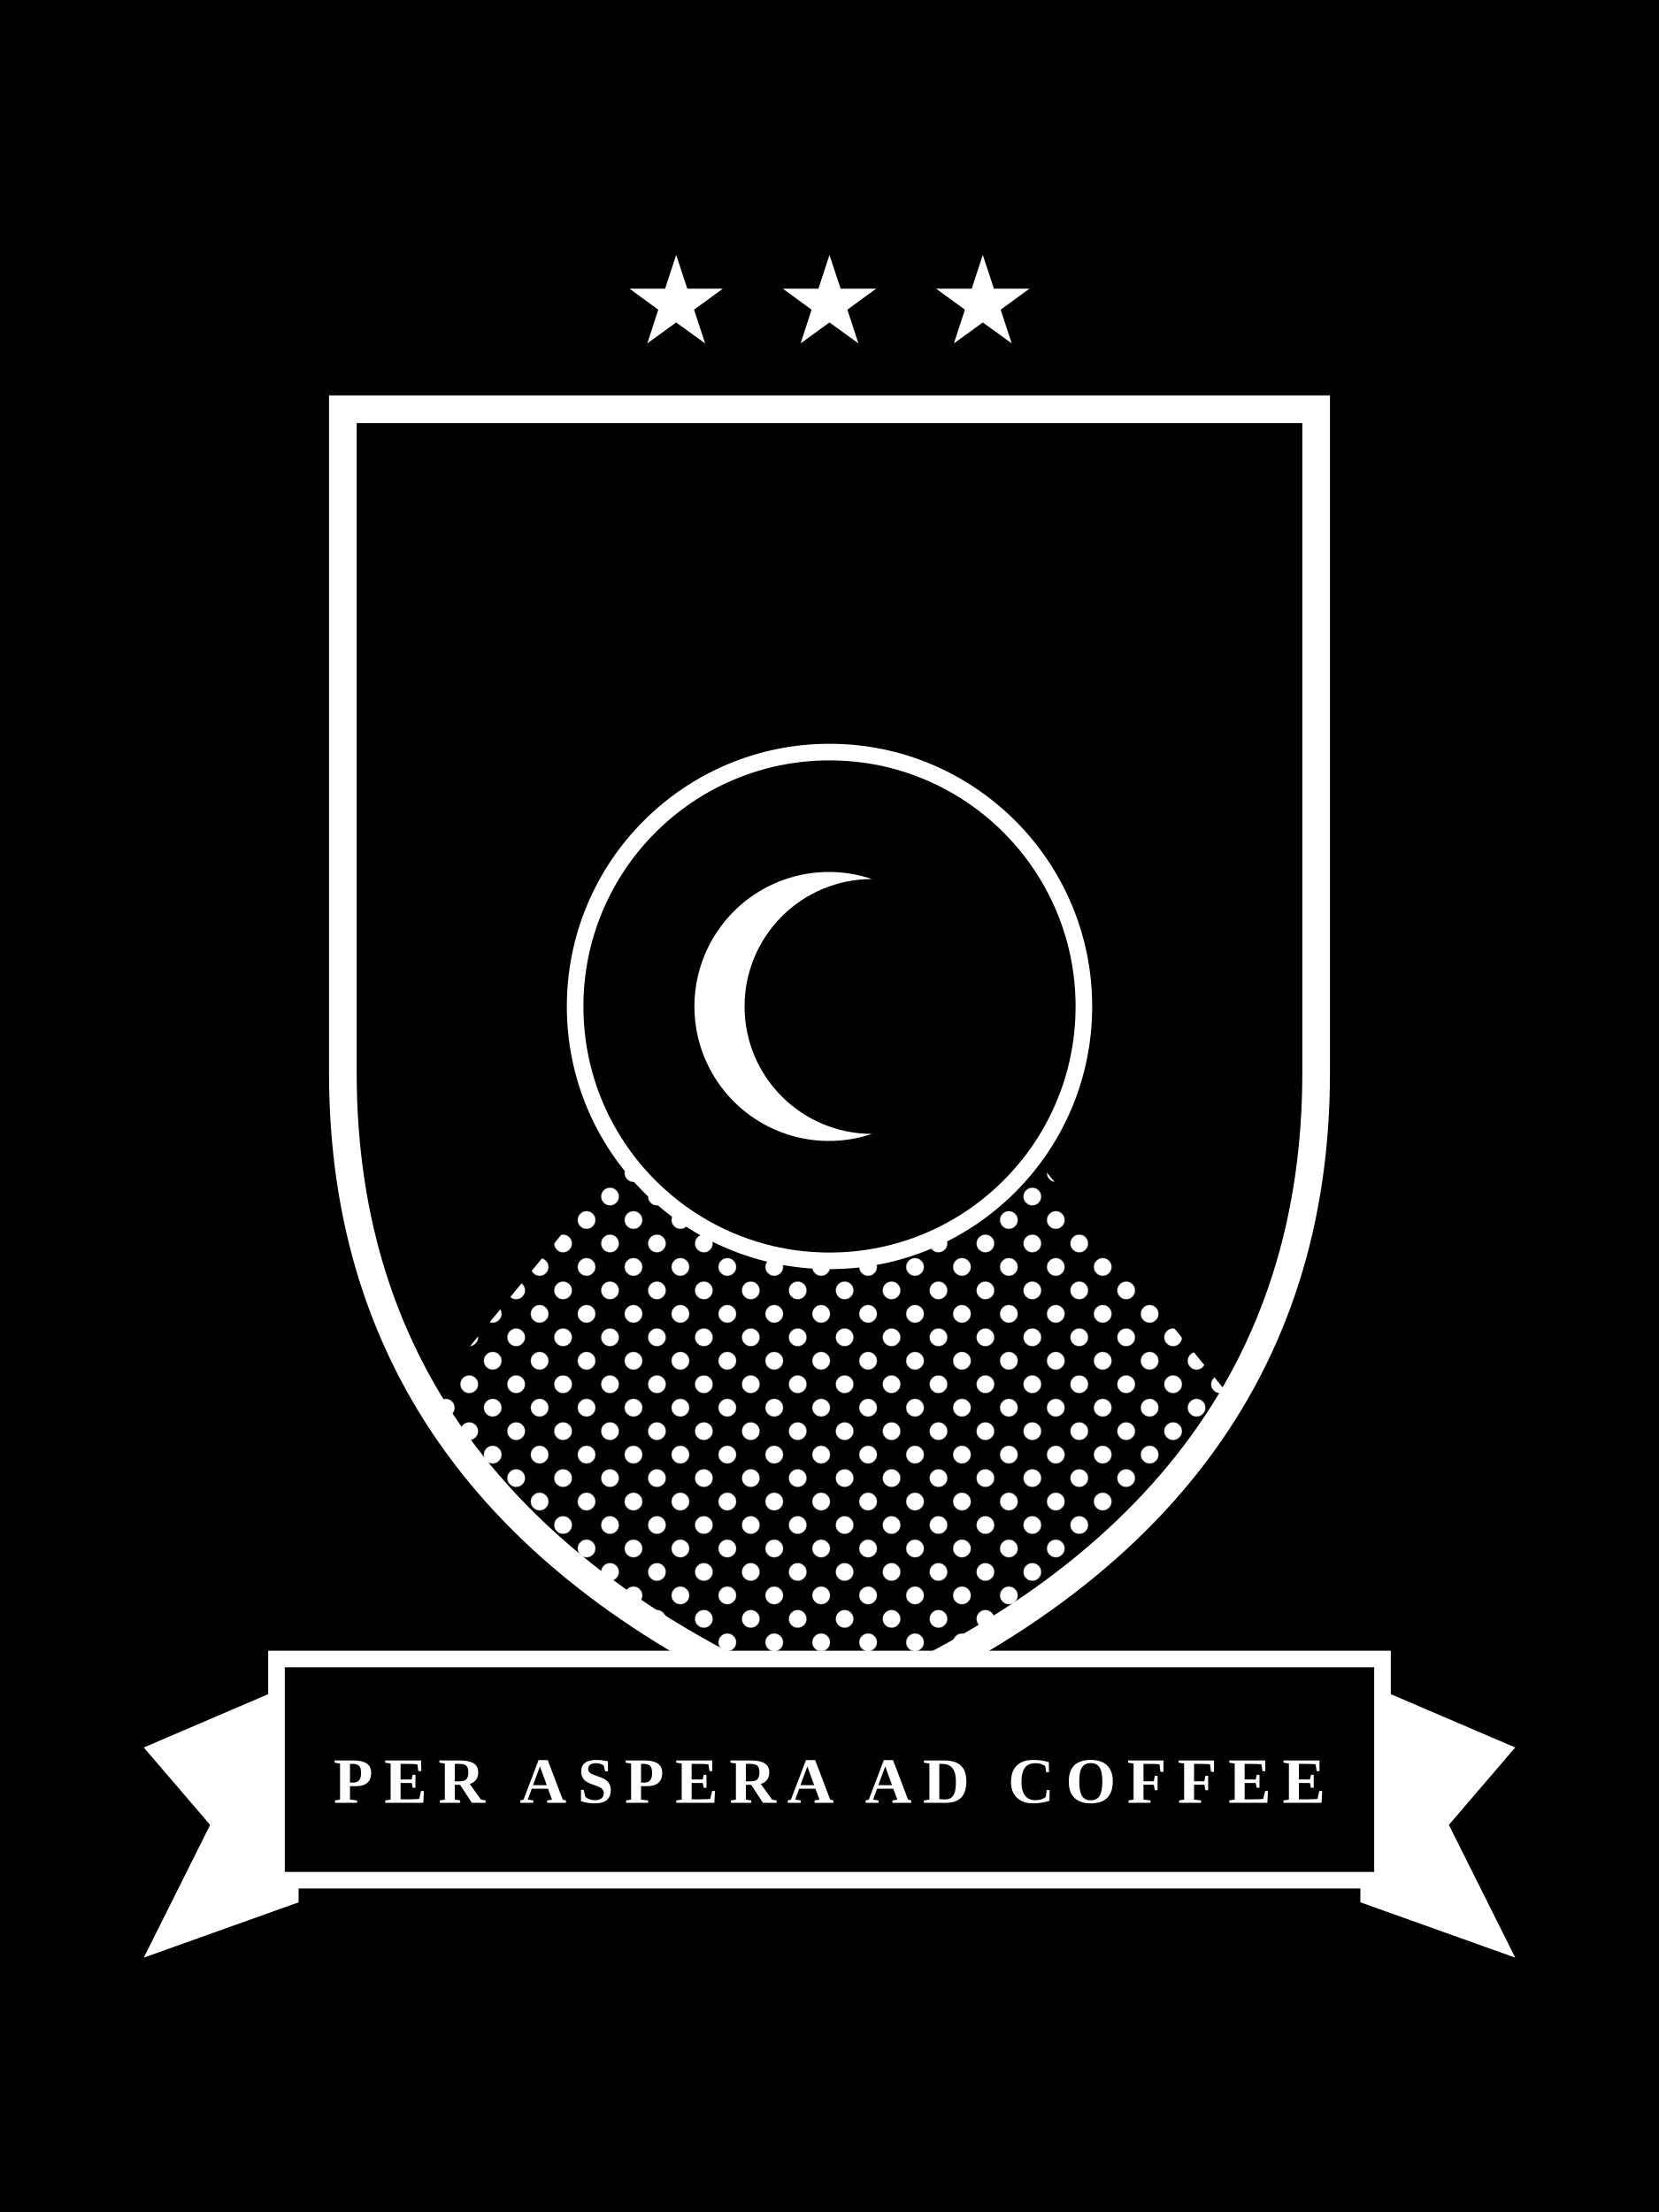
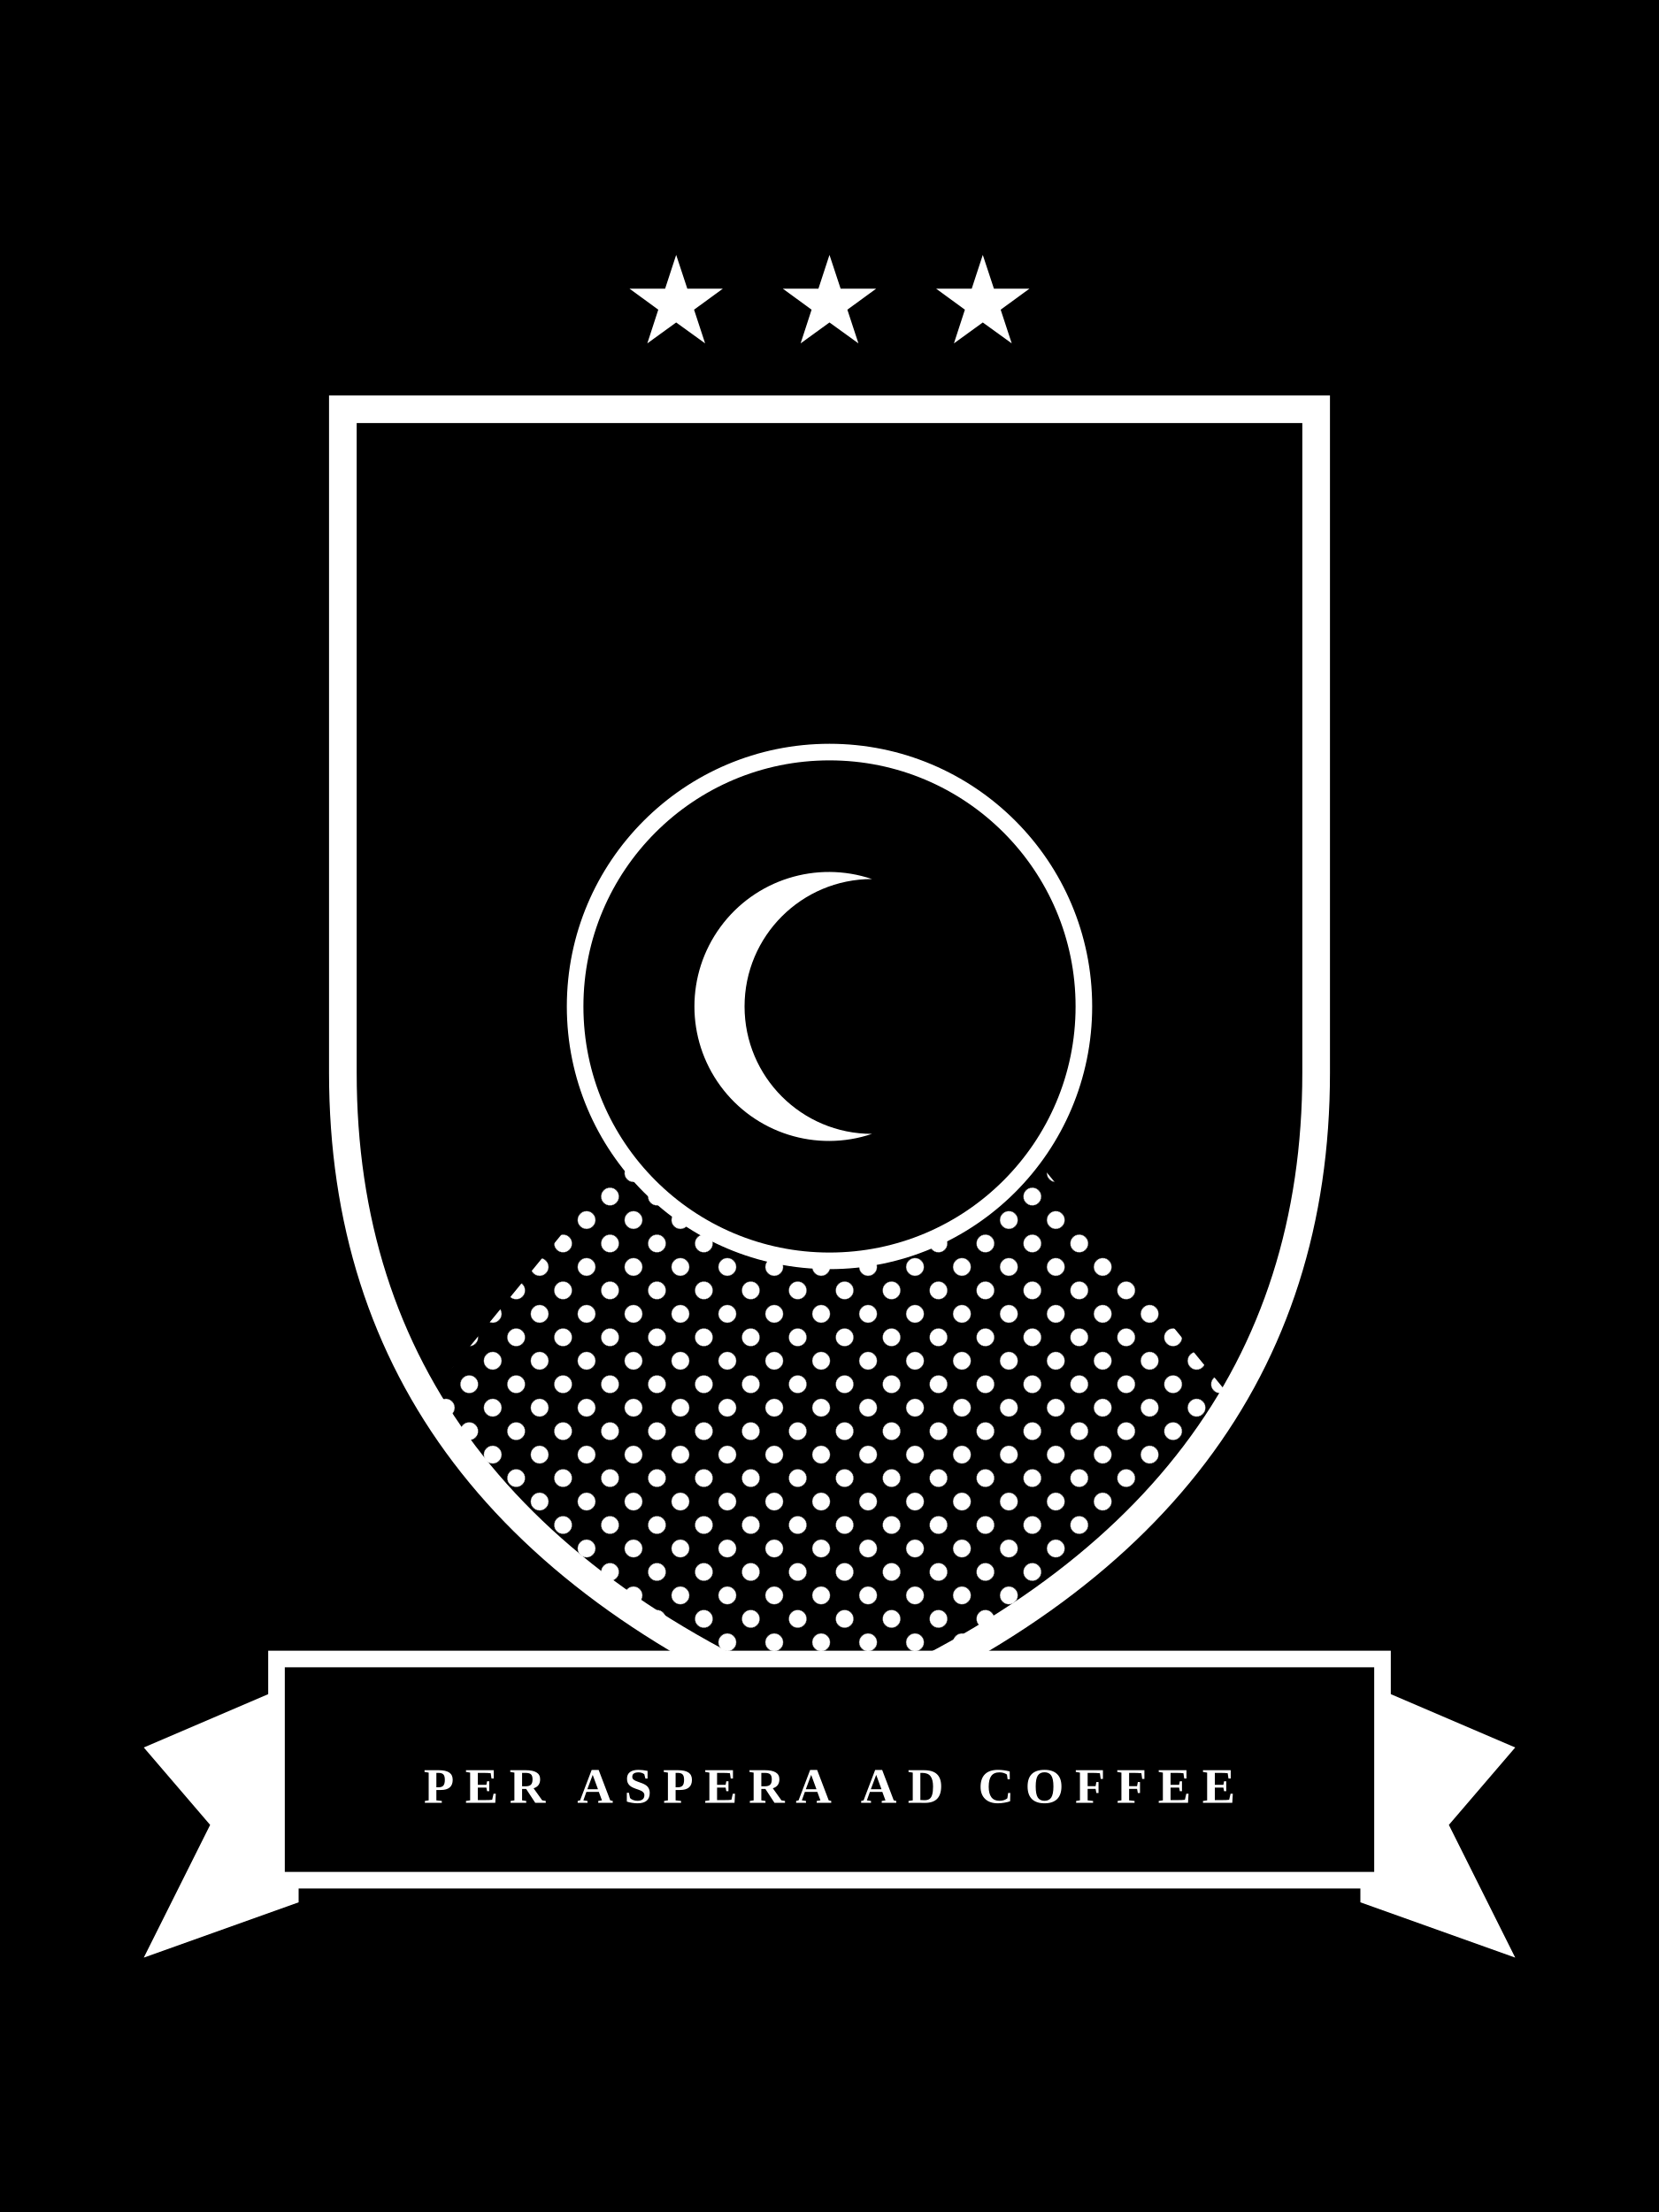
<svg xmlns="http://www.w3.org/2000/svg" viewBox="0 0 300 400" width="300" height="400">
  <rect width="300" height="400" fill="#000000" />
  <defs>
    <pattern id="t1" width="6" height="6" patternUnits="userSpaceOnUse" patternTransform="rotate(45)">
      <circle cx="3" cy="3" r="0.7" fill="#FFFFFF" />
    </pattern>
    <pattern id="t2" width="6" height="6" patternUnits="userSpaceOnUse" patternTransform="rotate(45)">
      <circle cx="3" cy="3" r="1.15" fill="#FFFFFF" />
    </pattern>
    <pattern id="t3" width="6" height="6" patternUnits="userSpaceOnUse" patternTransform="rotate(45)">
      <circle cx="3" cy="3" r="1.6" fill="#FFFFFF" />
    </pattern>
    <pattern id="t4" width="6" height="6" patternUnits="userSpaceOnUse" patternTransform="rotate(45)">
      <circle cx="3" cy="3" r="2.1" fill="#FFFFFF" />
    </pattern>
    <pattern id="t5" width="6" height="6" patternUnits="userSpaceOnUse" patternTransform="rotate(45)">
      <circle cx="3" cy="3" r="2.6" fill="#FFFFFF" />
    </pattern>
    <pattern id="l1" width="5" height="5" patternUnits="userSpaceOnUse" patternTransform="rotate(-35)">
      <rect width="0.8" height="5" fill="#FFFFFF" />
    </pattern>
    <pattern id="l2" width="5" height="5" patternUnits="userSpaceOnUse" patternTransform="rotate(-35)">
      <rect width="1.6" height="5" fill="#FFFFFF" />
    </pattern>
    <pattern id="l3" width="5" height="5" patternUnits="userSpaceOnUse" patternTransform="rotate(-35)">
      <rect width="2.6" height="5" fill="#FFFFFF" />
    </pattern>
  </defs>
  <clipPath id="sh">
    <path d="M62 74 H238 V194 Q238 274 150 310 Q62 274 62 194 Z" />
  </clipPath>
  <g clip-path="url(#sh)">
    <path d="M60 274 L150 164 L240 274 V314 H60 Z" fill="url(#t3)" />
  </g>
  <path d="M62 74 H238 V194 Q238 274 150 310 Q62 274 62 194 Z" fill="none" stroke="#FFFFFF" stroke-width="5" />
  <circle cx="150" cy="182" r="46" fill="#000000" stroke="#FFFFFF" stroke-width="3" />
  <g transform="translate(118 150) scale(0.64)">
    <path d="M62 14 A38 38 0 1 0 62 86 A30 30 0 1 1 62 14 Z" fill="#FFFFFF" />
  </g>
  <text x="150" y="62" font-size="22" text-anchor="middle" letter-spacing="8" font-family="Helvetica, Arial, sans-serif" fill="#FFFFFF">★★★</text>
  <path d="M26 316 L54 304 L54 344 L26 354 L38 330 Z M274 316 L246 304 L246 344 L274 354 L262 330 Z" fill="#FFFFFF" />
  <rect x="50" y="300" width="200" height="40" fill="#000000" stroke="#FFFFFF" stroke-width="3" />
-   <text x="150" y="326" font-size="11.7" font-weight="700" letter-spacing="2" text-anchor="middle" font-family="Georgia, 'Times New Roman', serif" fill="#FFFFFF" textLength="176" lengthAdjust="spacingAndGlyphs">PER ASPERA AD COFFEE</text>
+   <text x="150" y="326" font-size="9" font-weight="700" letter-spacing="2" text-anchor="middle" font-family="Georgia, 'Times New Roman', serif" fill="#FFFFFF" textLength="176" lengthAdjust="spacingAndGlyphs">PER ASPERA AD COFFEE</text>
</svg>
